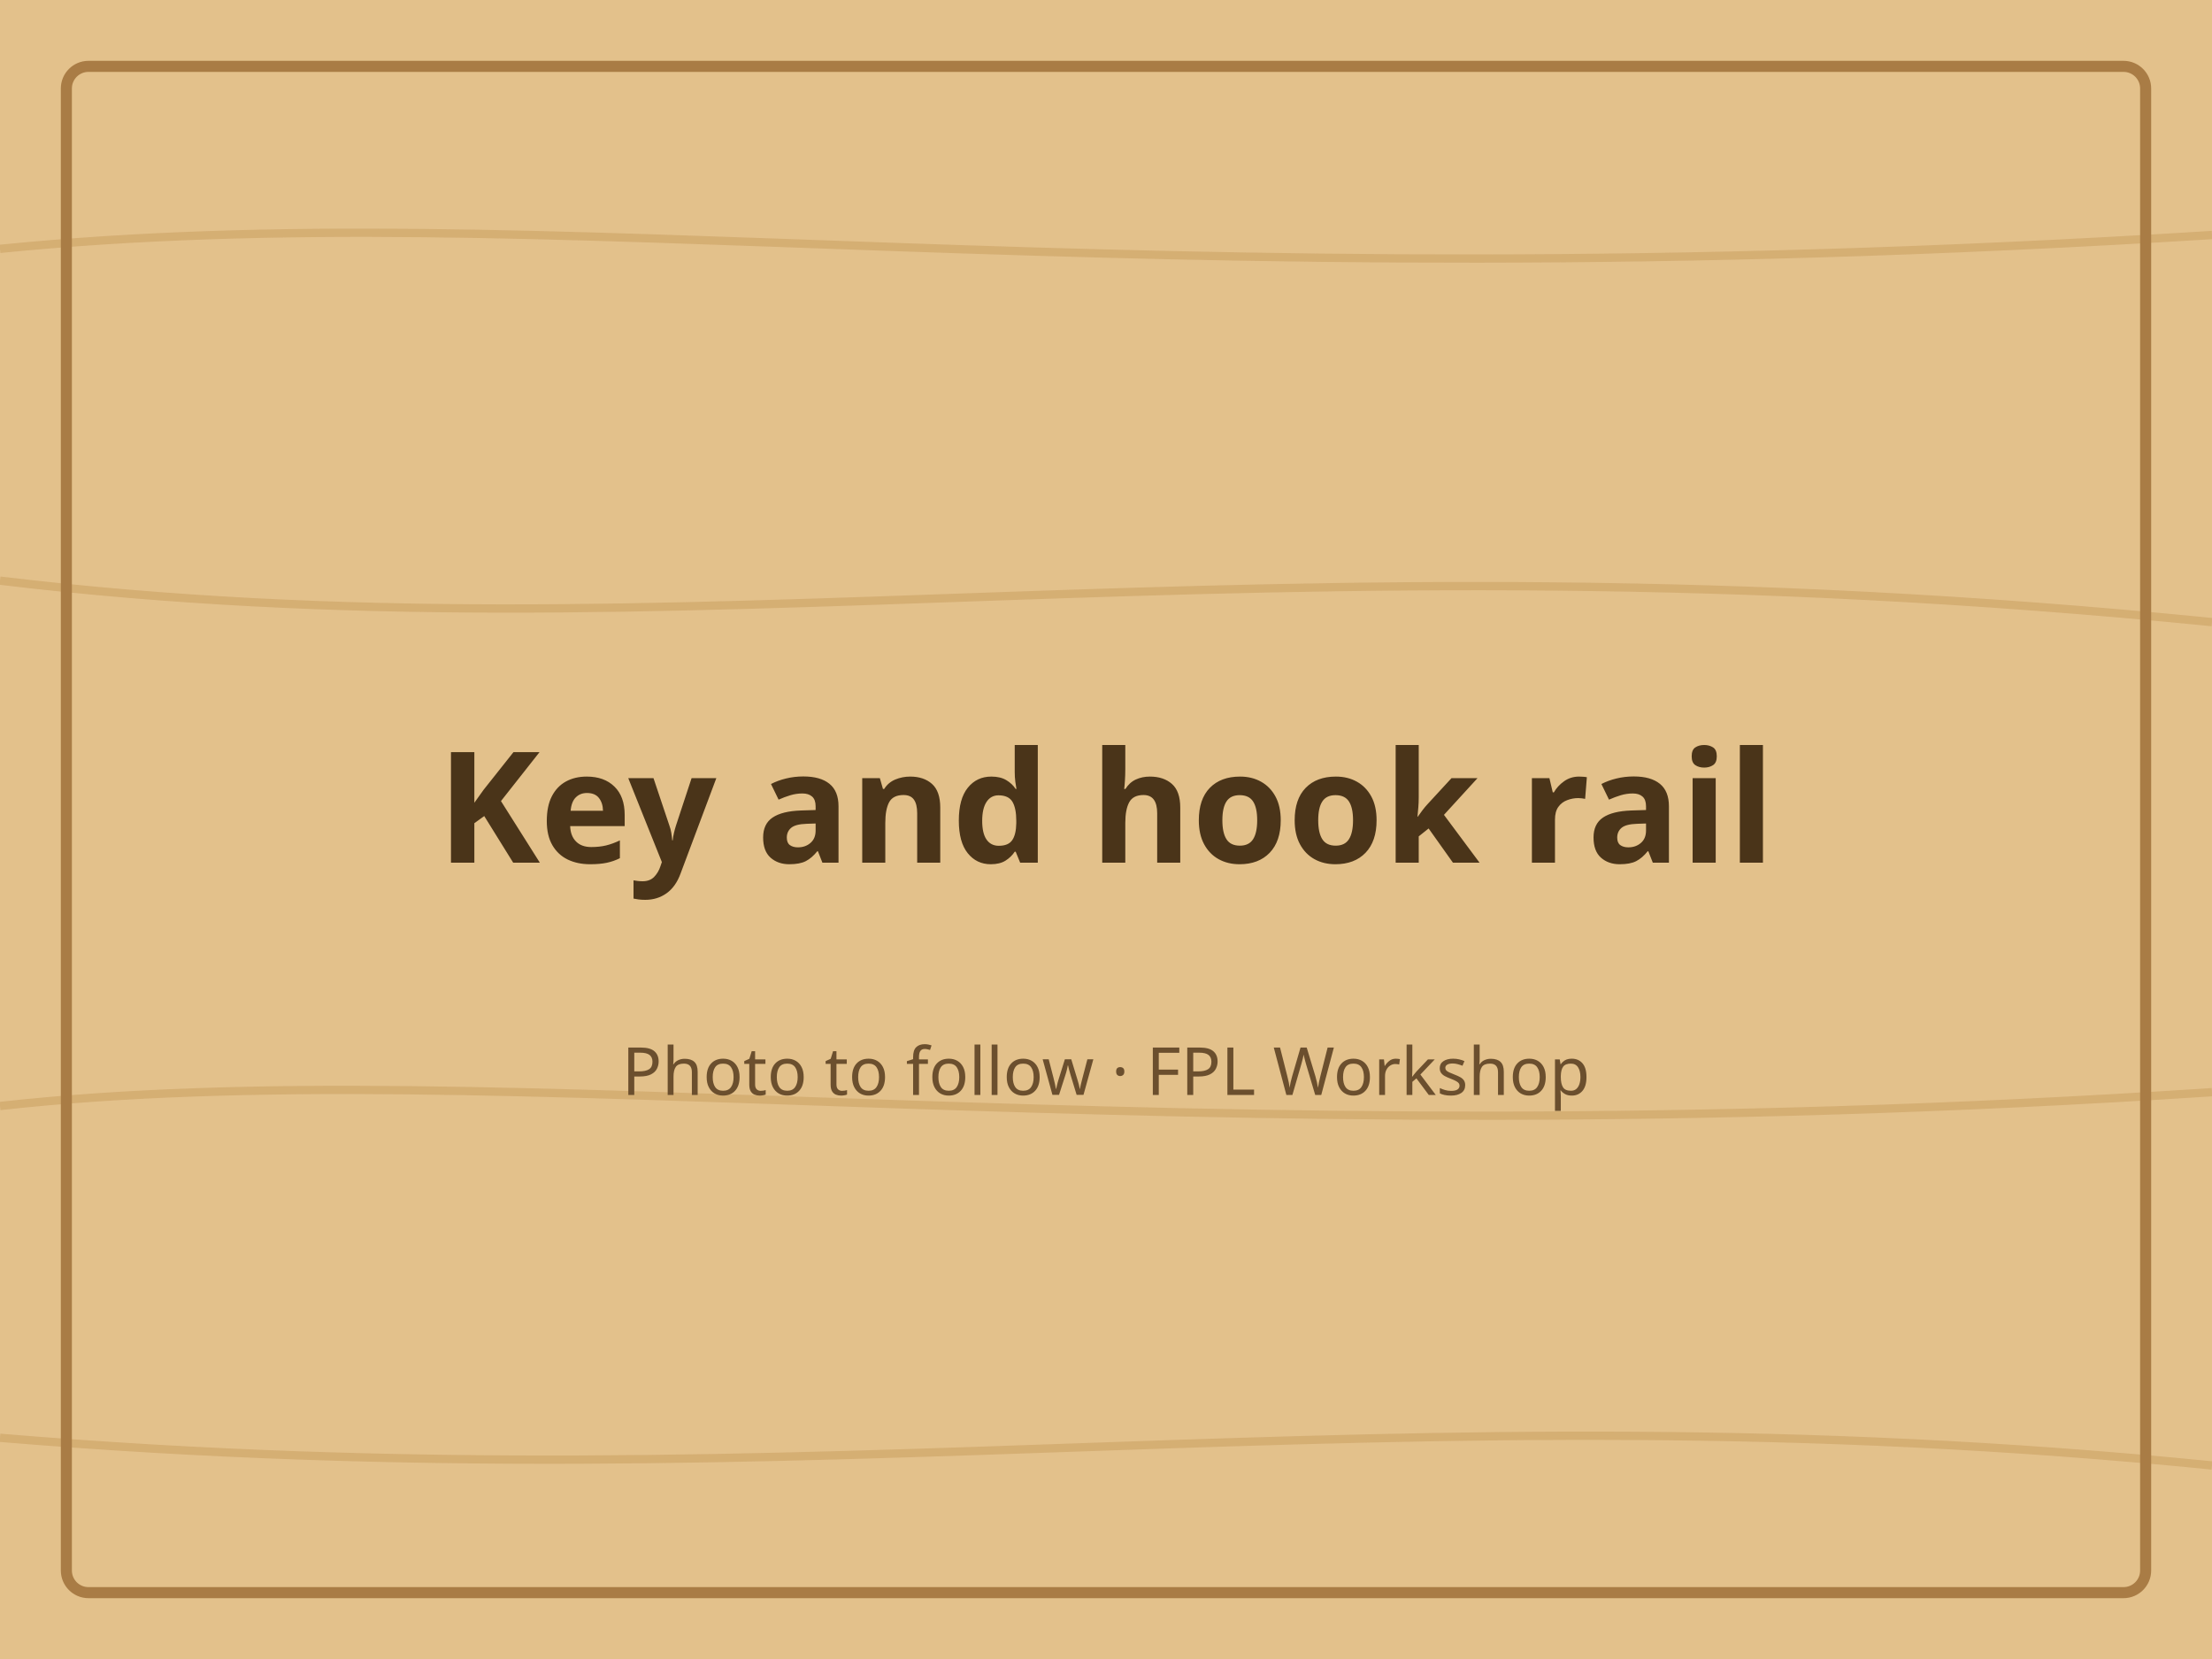
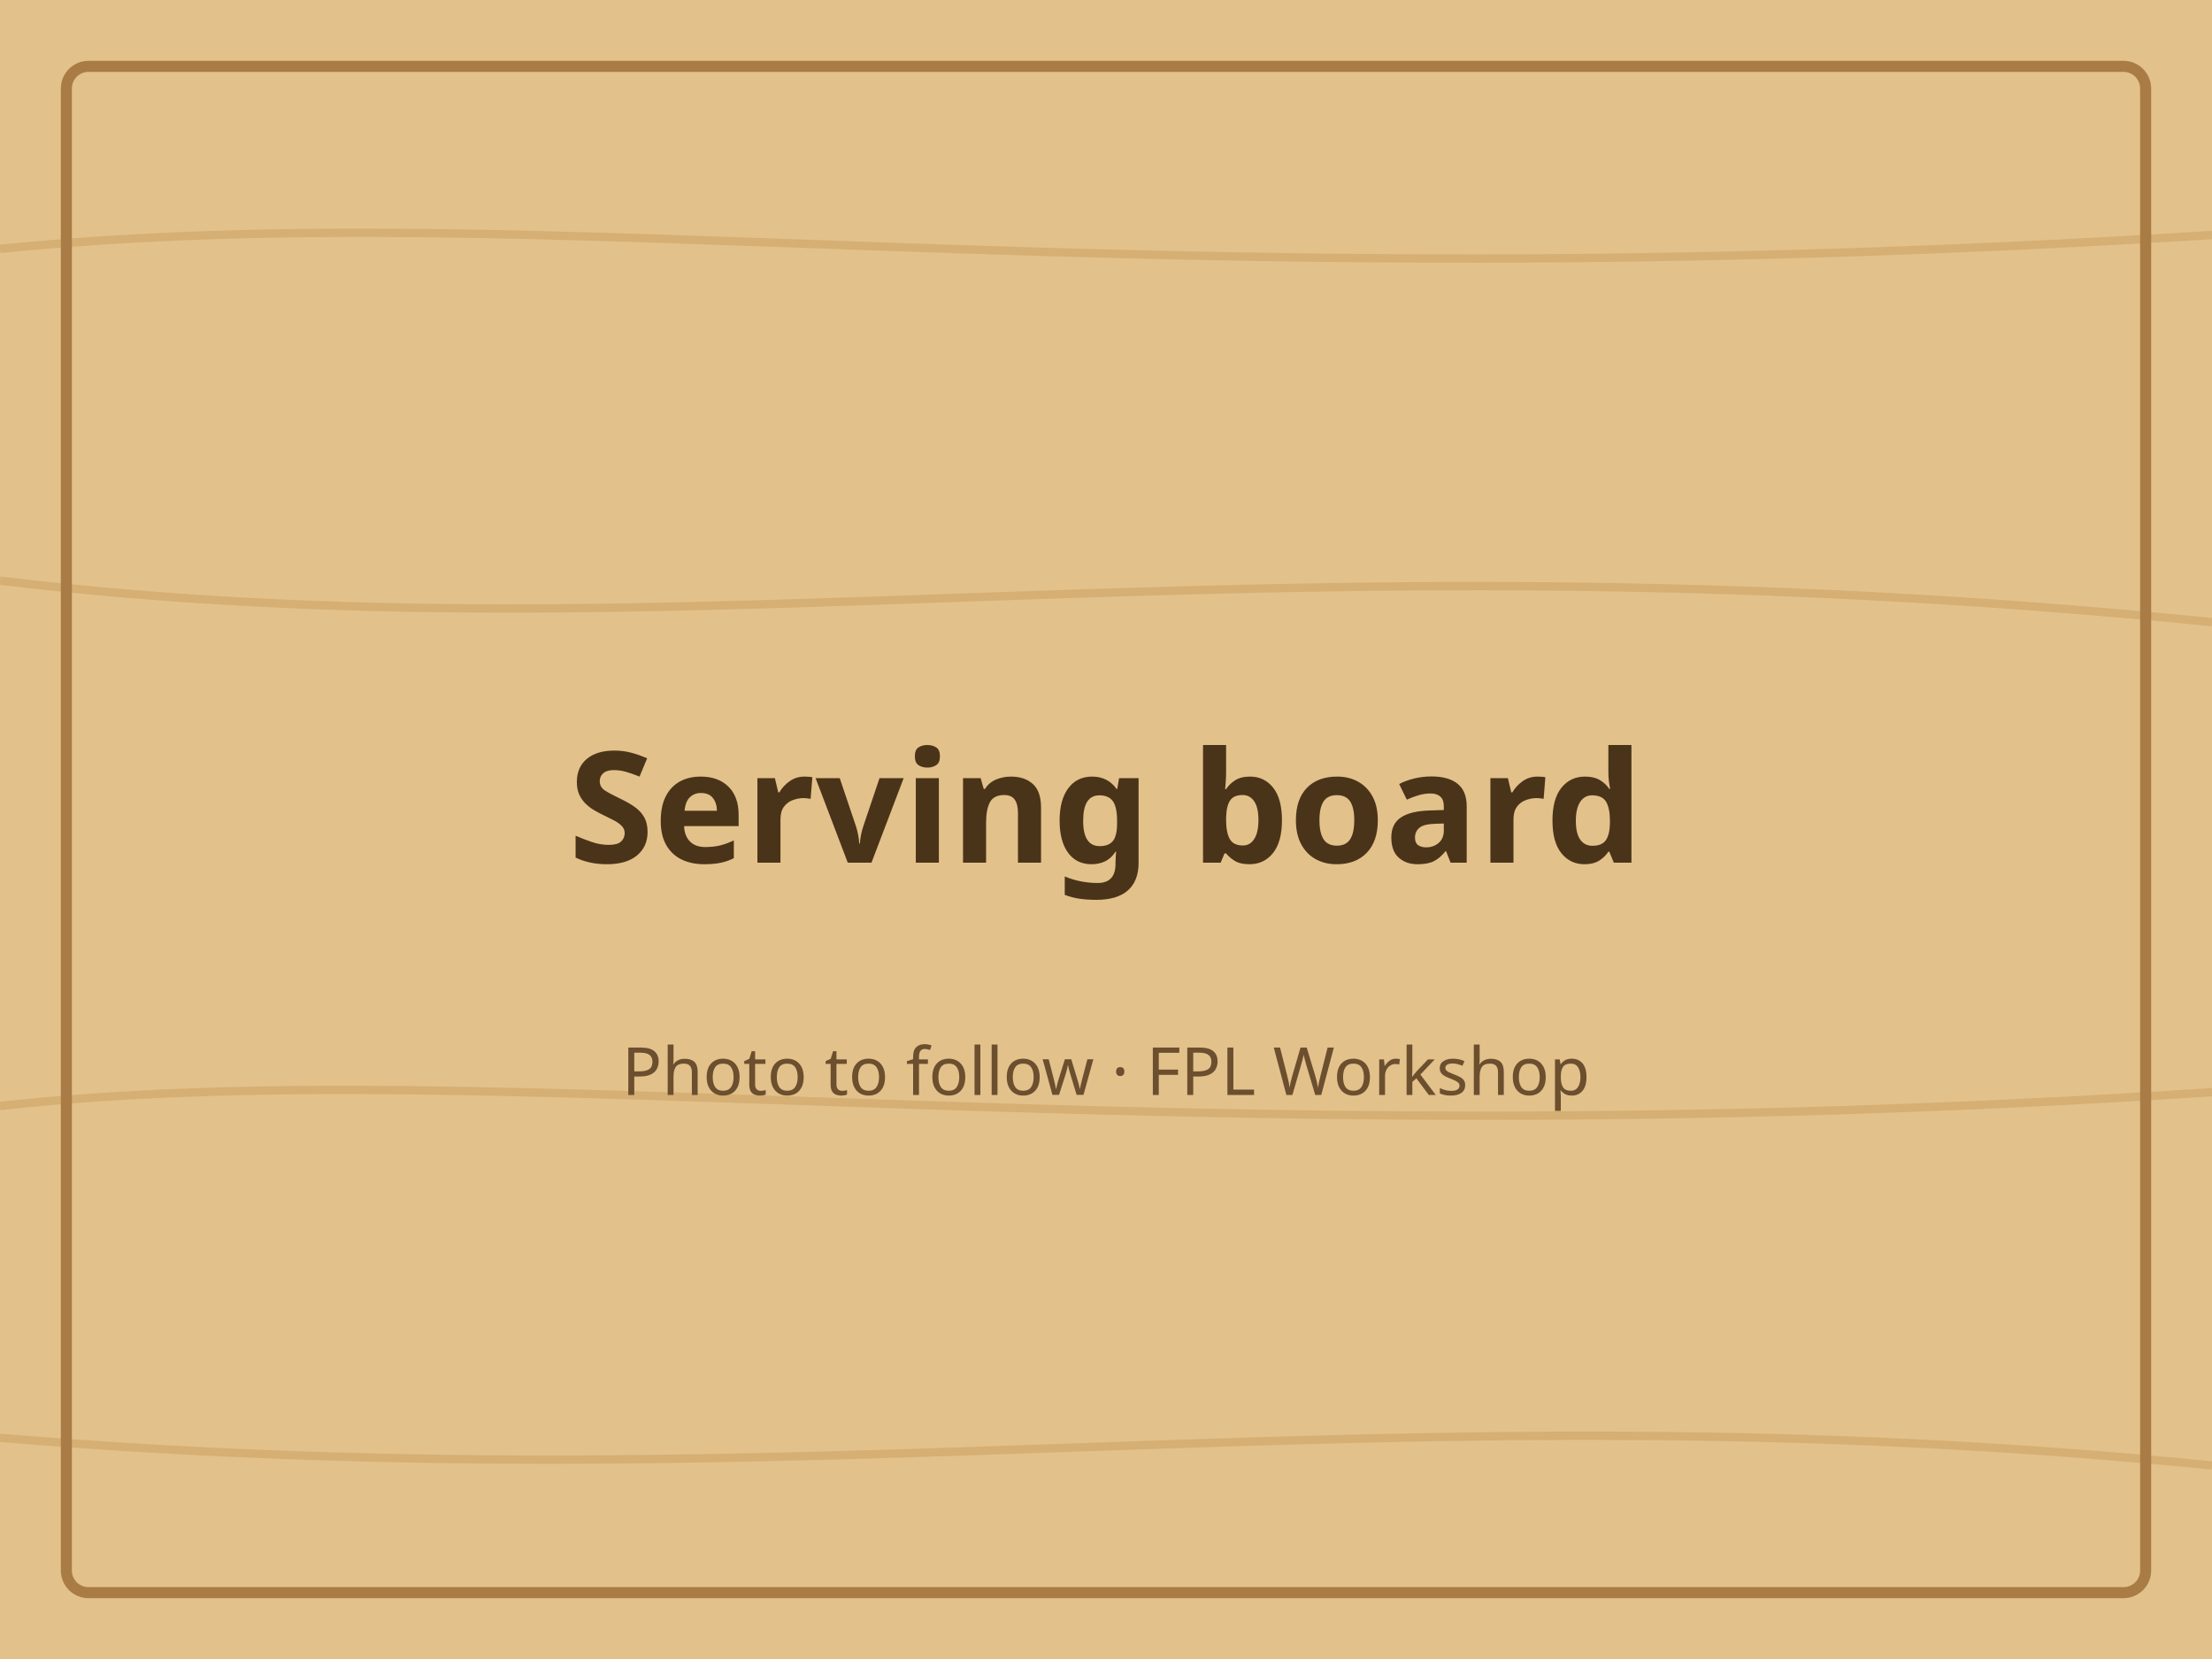
- <svg xmlns="http://www.w3.org/2000/svg" viewBox="0 0 800 600" role="img" aria-label="Key and hook rail, photo to follow">
+ <svg xmlns="http://www.w3.org/2000/svg" viewBox="0 0 800 600" role="img" aria-label="Serving board, photo to follow">
  <rect width="800" height="600" fill="#e3c18b" />
  <g fill="none" stroke="#cfa66a" stroke-width="3" opacity=".7">
    <path d="M0 90 C 200 70, 400 110, 800 85" />
    <path d="M0 210 C 250 240, 450 190, 800 225" />
    <path d="M0 400 C 180 380, 420 420, 800 395" />
    <path d="M0 520 C 300 545, 500 500, 800 530" />
  </g>
  <rect x="24" y="24" width="752" height="552" fill="none" stroke="#a97c45" stroke-width="4" rx="8" />
-   <text x="400" y="312" text-anchor="middle" font-family="ui-sans-serif, system-ui, sans-serif" font-size="56" font-weight="700" fill="#4a3419">Key and hook rail</text>
+   <text x="400" y="312" text-anchor="middle" font-family="ui-sans-serif, system-ui, sans-serif" font-size="56" font-weight="700" fill="#4a3419">Serving board</text>
  <text x="400" y="396" text-anchor="middle" font-family="ui-sans-serif, system-ui, sans-serif" font-size="24" fill="#6b4f2e">Photo to follow · FPL Workshop</text>
</svg>
